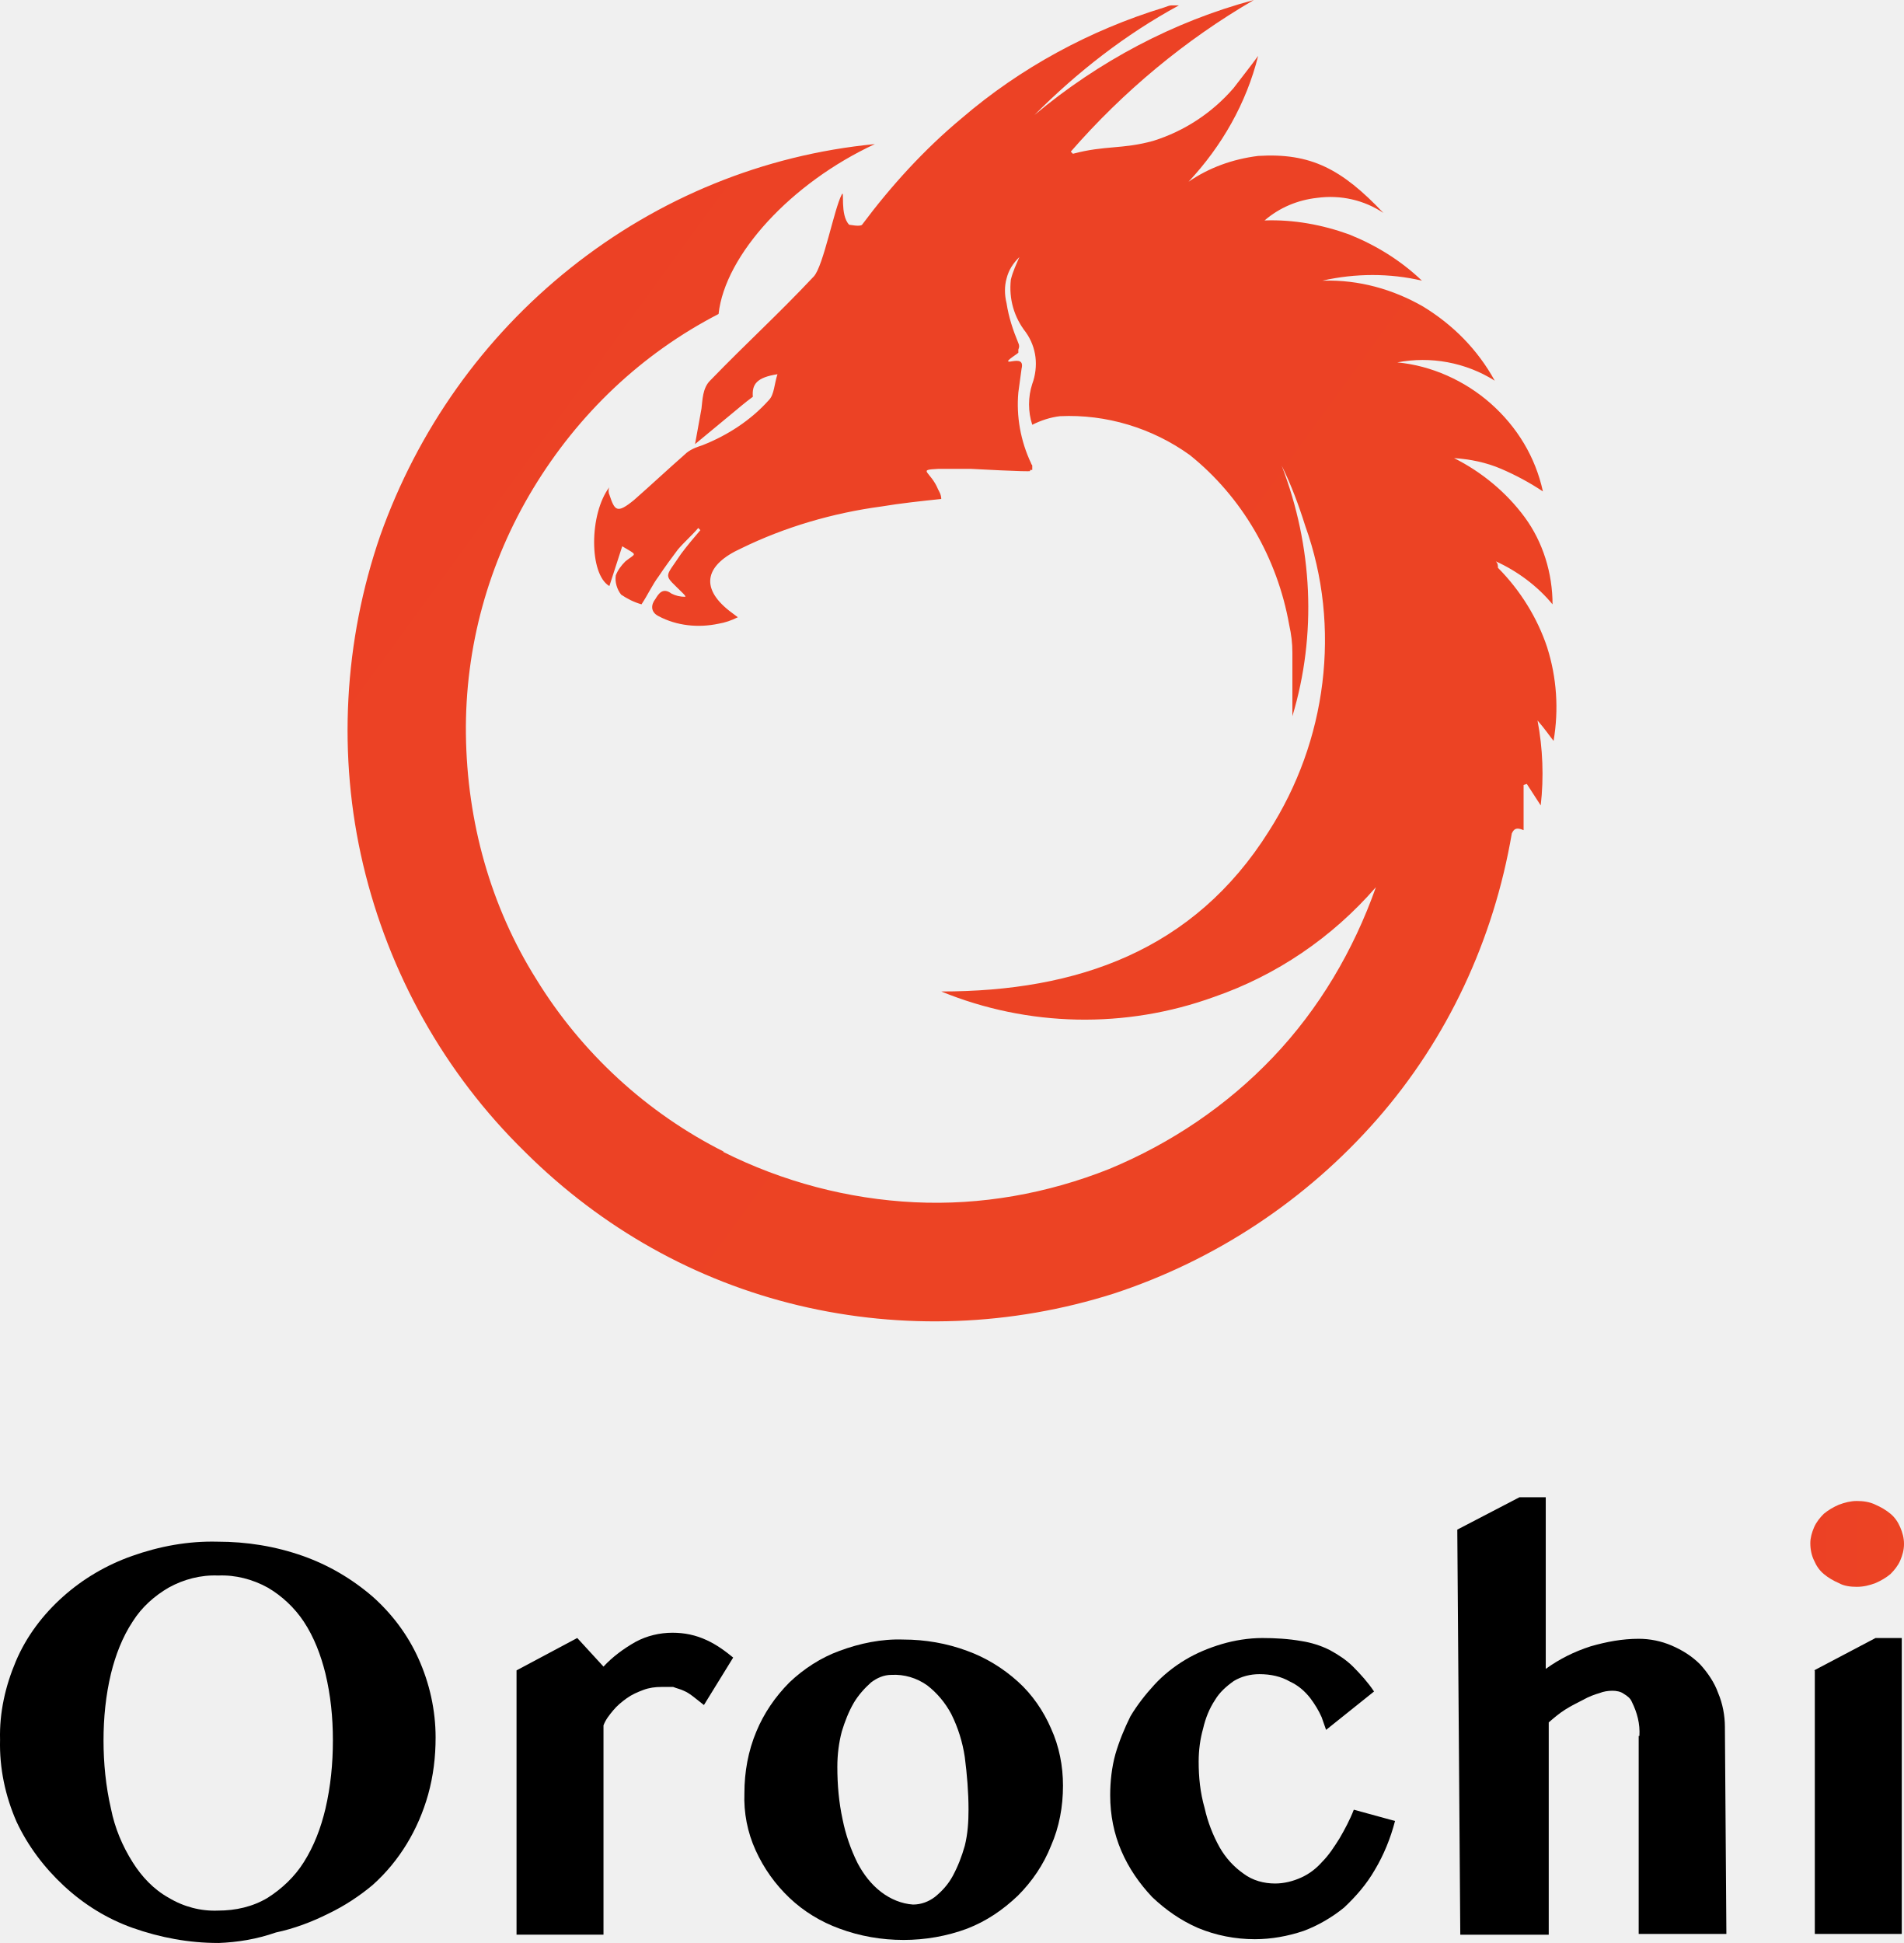
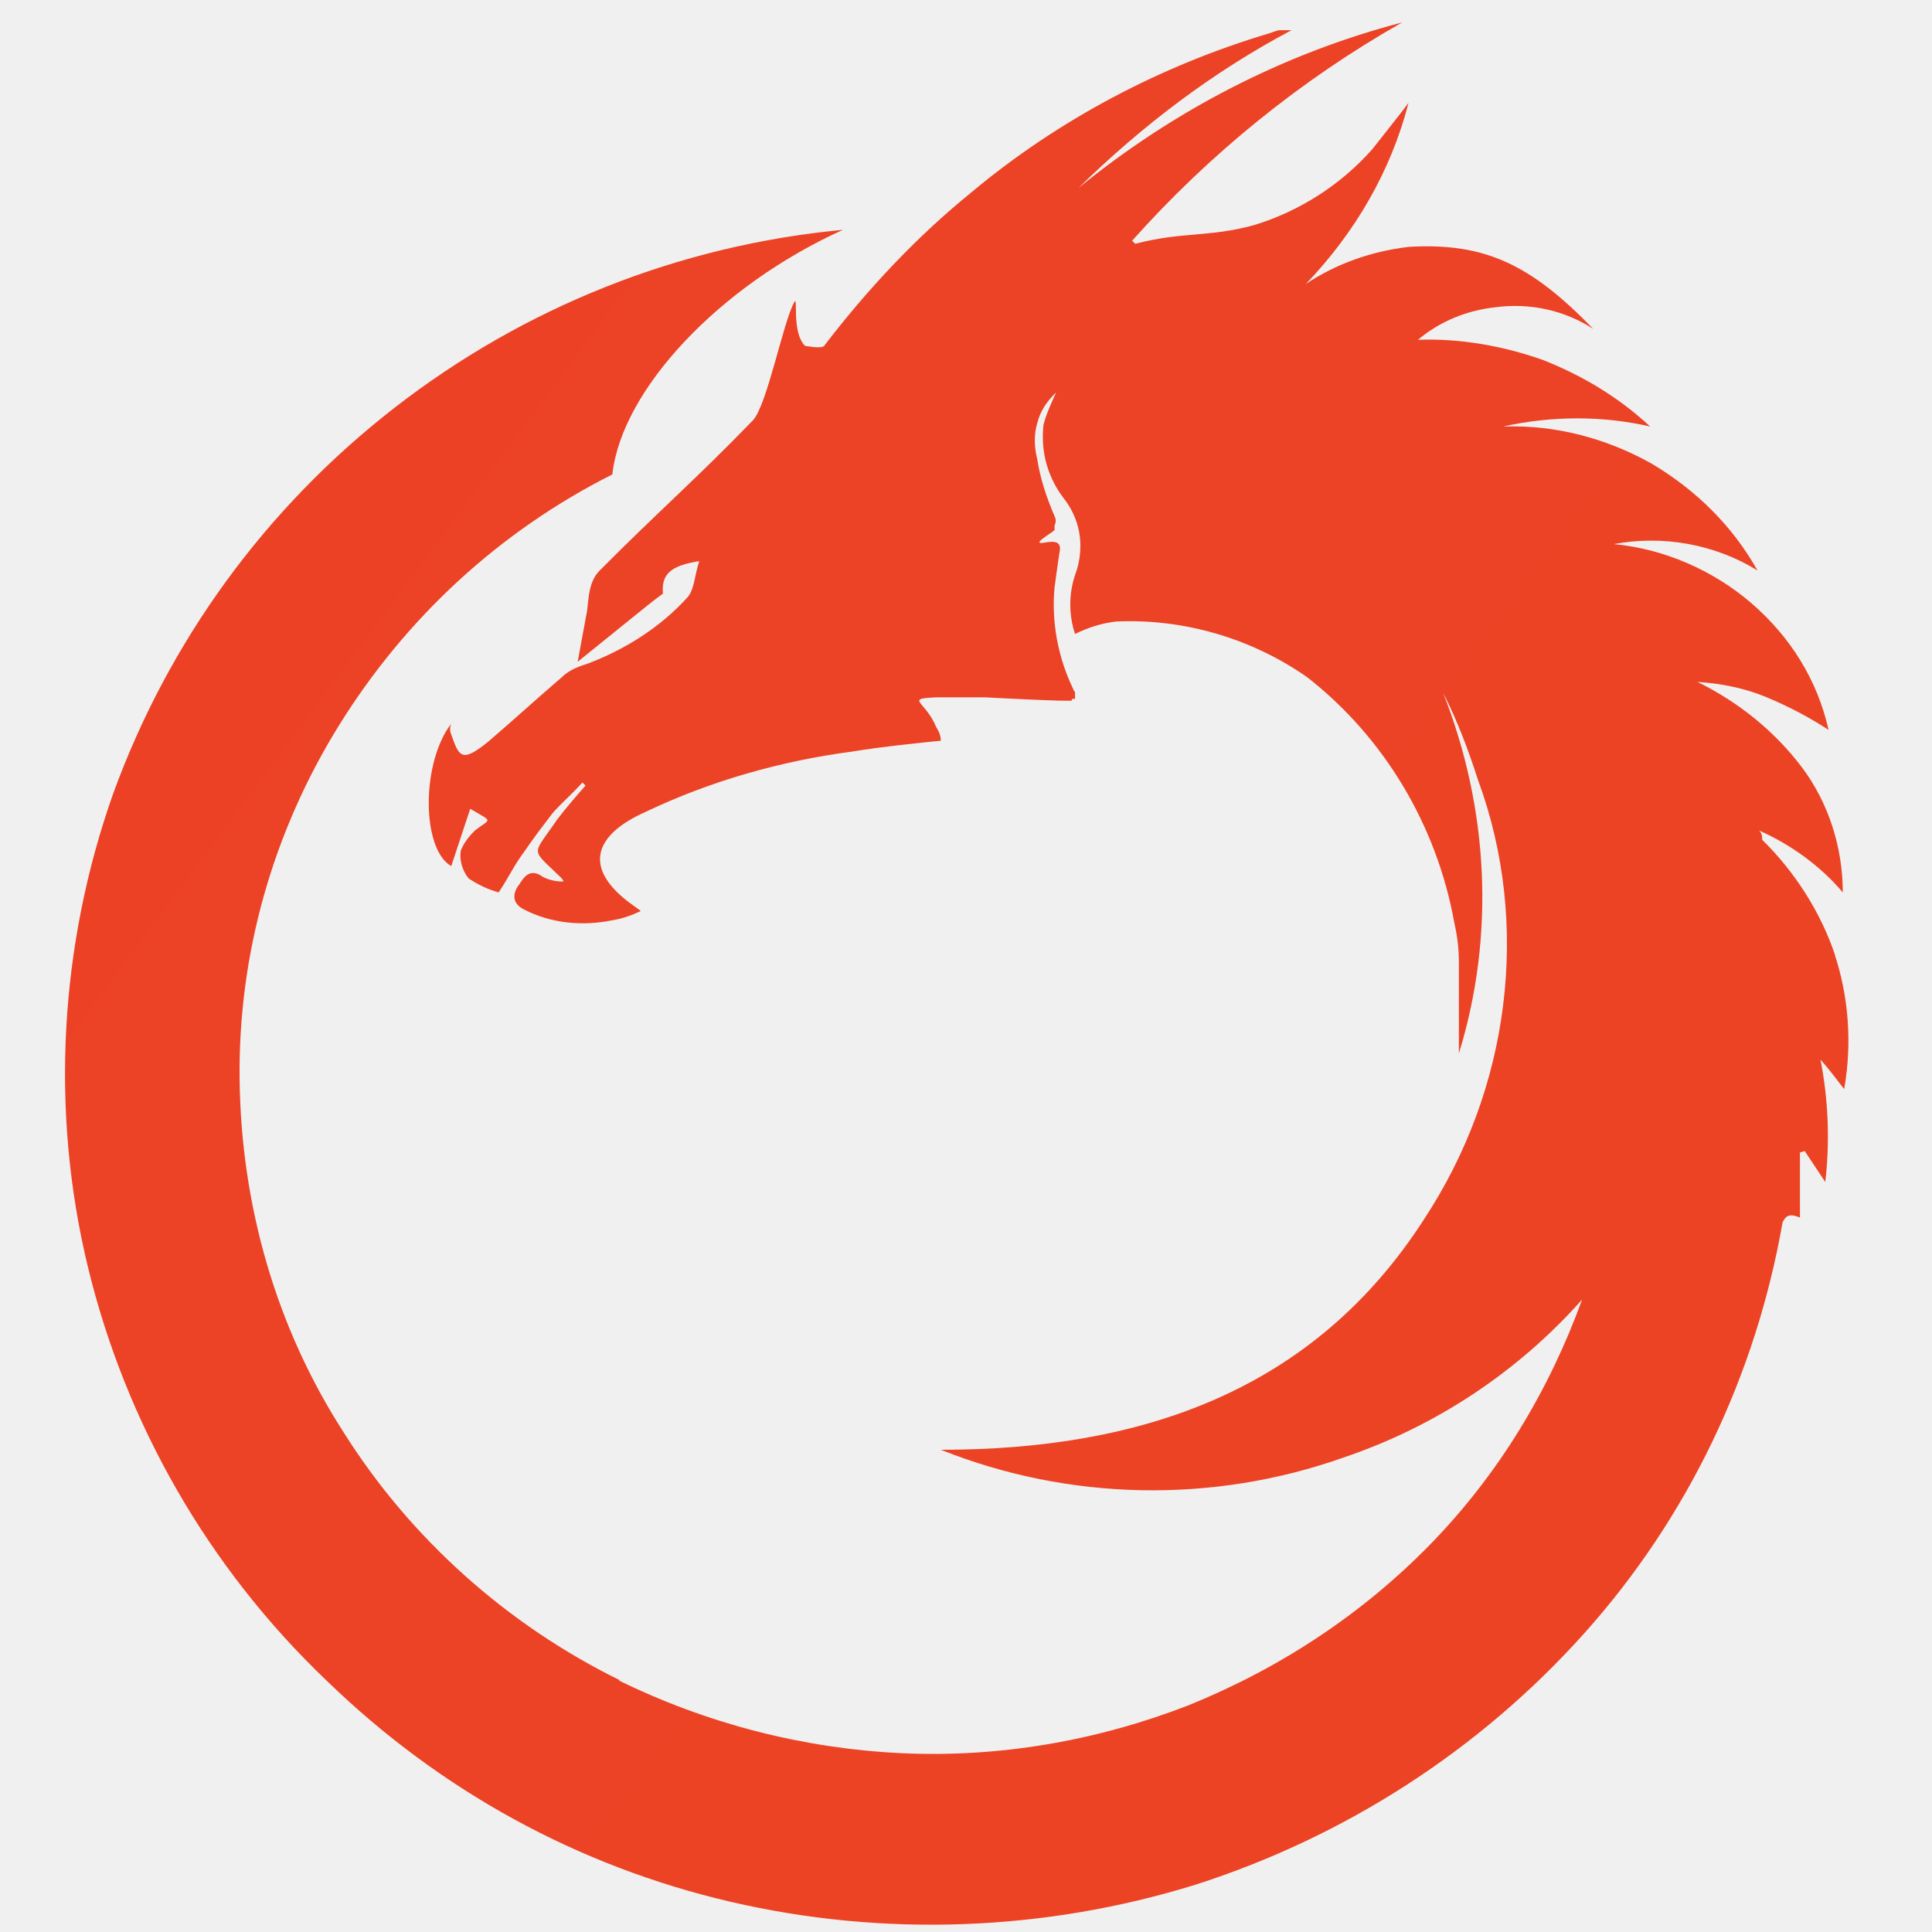
- <svg xmlns="http://www.w3.org/2000/svg" width="196" height="200" viewBox="0 0 196 200" fill="none">
-   <path d="M186.356 158.843C186.356 158.3 186.509 157.758 186.742 157.215C186.974 156.672 187.359 156.207 187.745 155.82C188.207 155.433 188.748 155.122 189.287 154.889C189.905 154.656 190.523 154.502 191.139 154.502C191.754 154.502 192.451 154.579 193.068 154.889C193.609 155.122 194.148 155.433 194.611 155.82C195.073 156.207 195.382 156.672 195.614 157.215C195.846 157.758 196 158.3 196 158.92C196 159.54 195.846 160.082 195.614 160.625C195.382 161.169 194.996 161.633 194.611 162.02C194.148 162.408 193.607 162.718 193.068 162.951C192.451 163.184 191.833 163.338 191.139 163.338C190.521 163.338 189.826 163.261 189.287 162.951C188.746 162.718 188.207 162.408 187.745 162.02C187.282 161.633 186.974 161.169 186.742 160.625C186.509 160.161 186.356 159.54 186.356 158.843Z" fill="url(#paint0_linear_643_9596)" />
-   <path d="M22.462 199.997C19.453 199.997 16.521 199.454 13.665 198.448C11.041 197.517 8.649 196.045 6.565 194.107C4.559 192.247 2.861 189.999 1.704 187.519C0.547 184.883 -0.07 182.016 0.006 179.072C-0.07 176.282 0.547 173.569 1.627 171.012C2.707 168.455 4.405 166.206 6.488 164.347C8.572 162.488 10.964 161.093 13.588 160.162C16.443 159.154 19.376 158.613 22.386 158.69C25.395 158.69 28.327 159.154 31.183 160.162C33.807 161.093 36.2 162.488 38.36 164.347C40.366 166.129 41.987 168.299 43.067 170.702C44.224 173.259 44.842 176.049 44.842 178.84C44.842 180.856 44.61 182.792 44.07 184.731C43.067 188.295 41.137 191.552 38.36 194.031C36.971 195.193 35.426 196.201 33.807 196.977C32.11 197.829 30.258 198.527 28.405 198.916C26.399 199.613 24.471 199.923 22.464 200.001L22.462 199.997ZM22.462 196.664C24.237 196.664 26.011 196.276 27.556 195.346C29.021 194.415 30.333 193.176 31.26 191.702C32.34 189.997 33.034 188.138 33.497 186.199C34.038 183.874 34.268 181.55 34.268 179.147C34.268 176.744 34.036 174.498 33.497 172.249C33.034 170.39 32.34 168.529 31.26 166.902C30.333 165.507 29.023 164.266 27.556 163.415C26.013 162.563 24.237 162.097 22.462 162.174C20.688 162.097 18.913 162.561 17.369 163.415C15.904 164.266 14.591 165.43 13.665 166.902C12.585 168.53 11.89 170.39 11.428 172.249C10.887 174.496 10.657 176.822 10.657 179.147C10.657 181.473 10.889 183.876 11.428 186.199C11.814 188.138 12.585 189.997 13.665 191.702C14.591 193.174 15.825 194.492 17.369 195.346C18.912 196.276 20.688 196.741 22.462 196.664Z" fill="black" />
-   <path d="M72.464 175.505L71.384 174.653C71.075 174.42 70.766 174.189 70.381 174.033C70.072 173.878 69.686 173.8 69.301 173.645H68.066C67.448 173.645 66.83 173.722 66.214 173.955C65.597 174.189 65.057 174.42 64.516 174.807C63.976 175.195 63.513 175.582 63.128 176.048C62.742 176.514 62.356 176.979 62.124 177.597V199.143H53.173V171.938L59.423 168.605L62.124 171.551C63.051 170.543 64.208 169.692 65.443 168.994C66.6 168.374 67.912 168.063 69.224 168.063C70.459 168.063 71.616 168.297 72.773 168.838C73.776 169.303 74.624 169.923 75.474 170.62L72.464 175.503V175.505Z" fill="black" />
-   <path d="M92.988 199.685C90.751 199.685 88.513 199.298 86.43 198.523C84.5 197.826 82.725 196.741 81.26 195.346C79.794 193.951 78.635 192.323 77.787 190.463C76.939 188.604 76.552 186.589 76.63 184.573C76.63 182.404 77.016 180.232 77.866 178.218C78.637 176.359 79.796 174.654 81.261 173.18C82.727 171.785 84.501 170.623 86.431 169.925C88.515 169.151 90.753 168.685 92.99 168.764C95.227 168.764 97.466 169.151 99.549 169.925C101.479 170.623 103.253 171.708 104.796 173.103C106.261 174.421 107.42 176.126 108.191 177.908C109.039 179.768 109.426 181.783 109.426 183.799C109.426 185.968 109.041 188.061 108.191 189.999C107.42 191.937 106.261 193.643 104.796 195.115C103.253 196.587 101.555 197.75 99.549 198.525C97.466 199.3 95.227 199.687 92.99 199.687L92.988 199.685ZM93.992 196.042C94.84 196.042 95.613 195.732 96.228 195.267C97 194.647 97.617 193.949 98.08 193.097C98.621 192.09 99.006 191.082 99.315 189.997C99.624 188.756 99.701 187.517 99.701 186.277C99.701 184.494 99.547 182.633 99.315 180.851C99.083 179.302 98.621 177.828 97.926 176.433C97.308 175.271 96.461 174.263 95.457 173.487C94.377 172.712 93.065 172.325 91.753 172.402C90.982 172.402 90.287 172.712 89.67 173.176C88.975 173.797 88.358 174.494 87.895 175.269C87.354 176.2 86.969 177.207 86.66 178.215C86.351 179.377 86.197 180.618 86.197 181.858C86.197 183.718 86.351 185.502 86.738 187.284C87.047 188.834 87.586 190.385 88.281 191.78C88.898 192.941 89.67 193.949 90.673 194.726C91.676 195.5 92.833 195.966 93.992 196.043V196.042Z" fill="black" />
-   <path d="M136.509 178.063L136.047 176.745C135.738 176.048 135.353 175.428 134.89 174.807C134.349 174.11 133.655 173.489 132.807 173.102C131.88 172.559 130.8 172.327 129.643 172.327C128.717 172.327 127.792 172.56 127.019 173.025C126.248 173.568 125.554 174.187 125.089 174.963C124.472 175.894 124.086 176.901 123.854 177.909C123.545 178.994 123.392 180.156 123.392 181.32C123.392 182.948 123.545 184.497 124.009 186.125C124.318 187.52 124.857 188.915 125.552 190.156C126.17 191.241 127.017 192.171 128.021 192.869C128.947 193.566 130.104 193.876 131.261 193.876C132.187 193.876 133.112 193.643 133.962 193.256C134.812 192.869 135.504 192.325 136.122 191.628C136.816 190.93 137.357 190.079 137.897 189.225C138.437 188.295 138.977 187.287 139.362 186.279L143.606 187.441C143.143 189.223 142.449 190.929 141.522 192.48C140.674 193.952 139.593 195.193 138.359 196.355C137.124 197.362 135.658 198.214 134.192 198.757C132.571 199.301 130.874 199.609 129.176 199.609C127.169 199.609 125.163 199.222 123.311 198.447C121.537 197.672 119.993 196.588 118.604 195.27C117.292 193.875 116.212 192.324 115.441 190.541C114.669 188.759 114.284 186.821 114.284 184.805C114.284 183.41 114.437 181.938 114.825 180.543C115.21 179.225 115.751 177.907 116.367 176.668C117.061 175.506 117.909 174.422 118.836 173.414C119.762 172.406 120.843 171.554 121.999 170.857C123.156 170.159 124.468 169.616 125.78 169.229C127.093 168.841 128.558 168.608 129.947 168.608C131.259 168.608 132.648 168.686 133.96 168.919C134.963 169.073 135.967 169.383 136.893 169.849C137.741 170.314 138.591 170.857 139.285 171.554C140.057 172.329 140.828 173.183 141.446 174.111L136.508 178.063H136.509Z" fill="black" />
-   <path d="M168.763 178.684C168.84 177.443 168.531 176.281 167.992 175.196C167.839 174.809 167.53 174.576 167.144 174.345C166.835 174.112 166.373 174.035 165.987 174.035C165.525 174.035 165.061 174.112 164.675 174.268C164.134 174.422 163.518 174.655 162.978 174.965C162.36 175.275 161.742 175.586 161.126 175.973C160.51 176.36 159.969 176.825 159.429 177.291V199.147H150.324L150.015 157.449L156.42 154.115H159.121V171.786C160.51 170.778 162.054 170.004 163.75 169.46C165.371 168.996 166.991 168.686 168.688 168.686C169.845 168.686 171.004 168.919 172.084 169.383C173.164 169.848 174.167 170.468 175.017 171.322C175.788 172.173 176.483 173.181 176.868 174.268C177.33 175.352 177.563 176.593 177.563 177.755L177.716 199.069H168.688V178.686H168.765L168.763 178.684Z" fill="black" />
-   <path d="M186.742 171.941L193.069 168.607H195.77V199.066H186.819V171.941H186.742Z" fill="black" />
-   <path d="M159.268 66.637C158.277 63.648 156.513 60.769 154.2 58.445C154.2 58.224 154.2 58.002 153.98 57.781C156.183 58.776 158.277 60.328 159.821 62.208C159.821 58.997 158.83 55.788 156.956 53.242C155.082 50.696 152.549 48.593 149.682 47.154C151.335 47.264 152.989 47.597 154.531 48.261C156.073 48.925 157.506 49.7 158.829 50.585C158.057 47.043 156.183 43.943 153.428 41.509C150.783 39.185 147.367 37.634 143.84 37.303C147.257 36.639 150.893 37.303 153.87 39.185C152.106 35.974 149.572 33.43 146.486 31.547C143.399 29.776 139.873 28.78 136.236 28.89H136.127C139.543 28.116 143.069 28.116 146.376 28.89C144.172 26.788 141.637 25.238 138.882 24.131C136.127 23.135 133.152 22.581 130.175 22.692C131.717 21.363 133.591 20.589 135.575 20.368C138.001 20.037 140.424 20.589 142.408 21.917C138.11 17.378 134.914 15.719 129.514 16.05C126.868 16.381 124.445 17.268 122.351 18.707C125.767 15.054 128.303 10.626 129.514 5.755C128.962 6.53 127.31 8.633 126.978 9.076C124.775 11.623 121.91 13.503 118.713 14.501C115.517 15.386 113.754 14.944 110.448 15.829L110.228 15.608C115.628 9.409 122.02 4.096 129.074 0C120.809 2.213 113.095 6.309 106.482 11.844C110.889 7.417 115.85 3.542 121.36 0.554H120.589C120.369 0.554 120.147 0.664 119.818 0.775C112.214 3.098 105.049 6.973 98.99 12.177C95.132 15.387 91.715 19.15 88.74 23.135C88.52 23.356 87.528 23.135 87.418 23.135C86.427 22.14 86.976 19.372 86.647 20.035C85.875 21.474 84.773 27.341 83.782 28.447C79.924 32.543 77.059 35.089 73.091 39.185C72.32 39.959 72.32 41.178 72.21 42.063L71.549 45.715L75.295 42.615C75.846 42.171 76.727 41.397 77.498 40.843C77.388 39.514 77.94 38.85 80.034 38.519C79.704 39.514 79.704 40.622 79.153 41.176C77.279 43.279 74.855 44.828 72.32 45.825C71.659 46.046 70.997 46.269 70.446 46.821C68.682 48.37 67.029 49.921 65.265 51.47C63.501 52.909 63.282 52.578 62.73 50.916C62.62 50.696 62.62 50.363 62.73 50.142C60.636 52.909 60.636 59.108 62.73 60.326L64.053 56.23C65.705 57.225 65.485 56.894 64.382 57.779C63.941 58.223 63.611 58.664 63.392 59.218C63.282 59.882 63.501 60.657 63.943 61.211C64.604 61.654 65.265 61.985 66.037 62.206C66.698 61.211 67.139 60.214 67.801 59.328C68.462 58.333 69.123 57.446 69.784 56.561C70.446 55.787 71.217 55.123 71.878 54.348L72.098 54.569C71.437 55.343 70.776 56.118 70.114 57.005C68.35 59.661 68.24 58.997 70.334 61.1C70.444 61.211 70.554 61.321 70.554 61.432C70.003 61.432 69.563 61.321 69.121 61.1C68.24 60.436 67.799 61.1 67.469 61.654C67.028 62.208 66.918 62.983 67.799 63.426C69.673 64.421 71.877 64.644 73.97 64.201C74.632 64.09 75.293 63.869 75.954 63.536L75.073 62.872C71.987 60.436 72.648 58.112 76.286 56.453C80.805 54.239 85.764 52.8 90.722 52.136C92.706 51.805 94.8 51.582 96.894 51.361C96.894 50.918 96.674 50.587 96.564 50.366C95.793 48.484 94.361 48.373 96.564 48.263H99.981C99.981 48.263 106.042 48.594 106.042 48.484V48.373H106.262V47.93C106.262 47.82 106.152 47.82 106.152 47.709C105.049 45.385 104.61 42.839 104.829 40.403C104.939 39.628 105.049 38.743 105.159 37.967C105.379 37.082 104.829 37.082 104.168 37.192C103.065 37.413 104.61 36.528 104.829 36.307V35.976C104.939 35.755 104.939 35.533 104.829 35.312C104.278 33.983 103.838 32.655 103.617 31.216C103.397 30.331 103.397 29.444 103.617 28.67C103.837 27.785 104.278 27.12 104.939 26.456C104.61 27.231 104.278 27.895 104.058 28.78C103.838 30.773 104.388 32.655 105.601 34.204C106.152 34.979 106.482 35.864 106.592 36.751C106.702 37.637 106.592 38.633 106.262 39.518C105.821 40.846 105.821 42.396 106.262 43.724C107.143 43.281 108.136 42.949 109.127 42.839C113.866 42.618 118.605 44.057 122.461 46.824C127.861 51.141 131.498 57.45 132.71 64.313C132.93 65.308 133.04 66.195 133.04 67.19V73.72C135.575 65.308 135.134 56.232 131.937 47.93C132.928 49.923 133.701 52.026 134.363 54.129C136.236 59.332 136.788 64.867 136.127 70.289C135.465 75.713 133.591 80.915 130.616 85.564C122.902 97.851 110.889 102.057 96.894 102.057C105.821 105.709 115.85 105.932 124.996 102.611C131.388 100.397 137.119 96.523 141.637 91.321C139.323 97.851 135.795 103.829 131.058 108.81C126.319 113.79 120.589 117.665 114.196 120.322C107.804 122.868 100.972 124.085 94.139 123.753C87.306 123.422 80.583 121.65 74.412 118.55H74.522C66.586 114.565 59.865 108.366 55.236 100.839C50.497 93.312 48.074 84.567 47.962 75.601C47.852 66.635 50.276 57.89 54.905 50.252C59.534 42.615 66.035 36.416 73.97 32.32C74.632 26.232 81.464 18.815 90.059 14.832C78.598 15.939 67.799 20.366 58.761 27.56C49.724 34.755 43.001 44.274 39.144 55.123C35.397 65.971 34.736 77.814 37.38 88.994C40.025 100.173 45.755 110.467 54.02 118.548L54.13 118.659C61.954 126.407 71.542 131.831 82.232 134.377C92.923 136.924 104.163 136.48 114.632 133.159C125.101 129.728 134.469 123.529 141.743 115.227C149.017 106.926 153.756 96.742 155.629 85.783C155.848 85.34 156.07 85.119 156.841 85.452V80.802L157.171 80.692L158.603 82.905C158.933 80.028 158.823 77.038 158.274 74.16C159.045 75.045 159.486 75.71 159.926 76.263C160.477 73.053 160.256 69.733 159.265 66.633L159.268 66.637Z" fill="url(#paint1_linear_643_9596)" />
+ <svg xmlns="http://www.w3.org/2000/svg" width="52" height="52" viewBox="0 0 52 52" fill="none">
+   <g clip-path="url(#clip0_14651_12698)">
+     <path d="M49.385 25.687C49.003 24.562 48.322 23.478 47.43 22.603C47.43 22.52 47.43 22.436 47.346 22.353C48.195 22.728 49.004 23.311 49.599 24.02C49.599 22.812 49.216 21.603 48.493 20.645C47.77 19.687 46.793 18.895 45.687 18.354C46.325 18.395 46.963 18.52 47.558 18.77C48.153 19.02 48.706 19.312 49.216 19.645C48.918 18.312 48.196 17.146 47.133 16.229C46.113 15.354 44.795 14.771 43.435 14.645C44.753 14.396 46.156 14.645 47.303 15.354C46.623 14.146 45.645 13.187 44.455 12.479C43.265 11.812 41.905 11.437 40.502 11.479H40.459C41.777 11.187 43.137 11.187 44.413 11.479C43.563 10.688 42.585 10.105 41.523 9.687C40.459 9.312 39.312 9.104 38.164 9.146C38.759 8.645 39.482 8.354 40.247 8.27C41.182 8.145 42.117 8.353 42.883 8.853C41.224 7.145 39.992 6.52 37.909 6.645C36.889 6.77 35.954 7.103 35.146 7.645C36.464 6.27 37.441 4.603 37.909 2.77C37.697 3.062 37.06 3.853 36.932 4.02C36.082 4.978 34.977 5.687 33.743 6.062C32.511 6.395 31.831 6.229 30.555 6.562L30.471 6.479C32.553 4.145 35.019 2.146 37.739 0.604C34.551 1.437 31.576 2.979 29.025 5.062C30.725 3.395 32.638 1.937 34.763 0.812H34.465C34.381 0.812 34.295 0.853 34.167 0.895C31.235 1.77 28.471 3.229 26.134 5.186C24.645 6.394 23.328 7.811 22.18 9.311C22.095 9.394 21.713 9.311 21.67 9.311C21.287 8.936 21.5 7.894 21.372 8.145C21.074 8.687 20.649 10.895 20.266 11.312C18.778 12.853 17.673 13.811 16.143 15.354C15.845 15.646 15.845 16.104 15.802 16.437L15.548 17.812L16.993 16.645C17.206 16.479 17.546 16.188 17.843 15.978C17.801 15.478 18.013 15.228 18.821 15.103C18.693 15.478 18.693 15.895 18.48 16.103C17.758 16.894 16.822 17.477 15.845 17.852C15.59 17.935 15.334 18.019 15.122 18.227C14.441 18.811 13.804 19.394 13.123 19.977C12.443 20.519 12.358 20.393 12.146 19.769C12.104 19.686 12.104 19.561 12.146 19.477C11.338 20.519 11.338 22.852 12.146 23.311L12.656 21.769C13.294 22.144 13.209 22.019 12.784 22.352C12.614 22.519 12.486 22.686 12.402 22.894C12.359 23.144 12.444 23.436 12.614 23.644C12.869 23.811 13.124 23.936 13.421 24.019C13.676 23.644 13.846 23.269 14.102 22.936C14.357 22.561 14.612 22.227 14.867 21.893C15.122 21.601 15.42 21.352 15.675 21.061L15.759 21.143C15.504 21.436 15.249 21.727 14.994 22.06C14.313 23.06 14.271 22.81 15.079 23.602C15.121 23.643 15.163 23.685 15.163 23.727C14.951 23.727 14.781 23.686 14.611 23.602C14.27 23.352 14.1 23.602 13.973 23.81C13.803 24.018 13.761 24.31 14.101 24.477C14.824 24.852 15.674 24.935 16.482 24.769C16.737 24.728 16.992 24.644 17.247 24.519L16.907 24.27C15.717 23.353 15.972 22.478 17.374 21.853C19.117 21.02 21.029 20.478 22.942 20.228C23.707 20.102 24.515 20.019 25.323 19.936C25.323 19.769 25.239 19.643 25.195 19.561C24.897 18.852 24.346 18.811 25.195 18.769H26.513C26.513 18.769 28.851 18.895 28.851 18.852V18.811H28.935V18.644C28.935 18.602 28.893 18.602 28.893 18.561C28.468 17.686 28.298 16.727 28.383 15.811C28.425 15.519 28.467 15.186 28.511 14.894C28.595 14.56 28.383 14.56 28.128 14.602C27.703 14.685 28.298 14.352 28.383 14.268V14.143C28.425 14.06 28.425 13.976 28.383 13.893C28.17 13.393 28 12.894 27.916 12.352C27.831 12.018 27.831 11.685 27.916 11.394C28 11.06 28.17 10.81 28.426 10.561C28.298 10.853 28.171 11.102 28.086 11.436C28.001 12.186 28.213 12.895 28.681 13.478C28.893 13.77 29.021 14.102 29.063 14.436C29.105 14.77 29.063 15.145 28.935 15.478C28.765 15.978 28.765 16.562 28.935 17.062C29.276 16.895 29.658 16.77 30.041 16.728C31.869 16.645 33.696 17.186 35.184 18.228C37.267 19.854 38.67 22.229 39.138 24.811C39.222 25.186 39.266 25.52 39.266 25.895V28.353C40.243 25.186 40.073 21.77 38.841 18.645C39.223 19.395 39.521 20.186 39.776 20.979C40.499 22.937 40.711 25.021 40.456 27.062C40.202 29.104 39.479 31.063 38.331 32.813C35.355 37.438 30.722 39.021 25.323 39.021C28.766 40.395 32.635 40.479 36.163 39.229C38.628 38.396 40.839 36.938 42.582 34.979C41.689 37.437 40.329 39.687 38.5 41.562C36.672 43.437 34.462 44.895 31.997 45.895C29.531 46.853 26.896 47.312 24.26 47.187C21.624 47.061 19.031 46.395 16.651 45.228H16.693C13.633 43.728 11.04 41.394 9.255 38.561C7.426 35.728 6.491 32.436 6.449 29.061C6.407 25.686 7.342 22.394 9.127 19.519C10.912 16.645 13.421 14.311 16.481 12.769C16.736 10.478 19.371 7.686 22.688 6.186C18.267 6.603 14.101 8.269 10.615 10.978C7.129 13.687 4.536 17.27 3.048 21.354C1.602 25.437 1.348 29.895 2.367 34.104C3.387 38.313 5.598 42.187 8.786 45.23L8.829 45.271C11.847 48.188 15.545 50.23 19.668 51.188C23.792 52.146 28.128 51.98 32.166 50.73C36.204 49.438 39.817 47.106 42.623 43.98C45.429 40.855 47.256 37.022 47.979 32.896C48.064 32.73 48.149 32.647 48.446 32.771V31.021L48.574 30.98L49.127 31.813C49.255 30.729 49.211 29.604 48.999 28.521C49.297 28.854 49.466 29.104 49.636 29.312C49.849 28.104 49.764 26.854 49.381 25.688L49.385 25.687Z" fill="url(#paint0_linear_14651_12698)" />
+   </g>
  <defs>
-     <linearGradient id="paint0_linear_643_9596" x1="186.382" y1="158.92" x2="196.05" y2="158.92" gradientUnits="userSpaceOnUse">
+     <linearGradient id="paint0_linear_14651_12698" x1="1.768" y1="7.722" x2="60.184" y2="51.16" gradientUnits="userSpaceOnUse">
      <stop stop-color="#EC4125" />
      <stop offset="1" stop-color="#EC4424" />
    </linearGradient>
-     <linearGradient id="paint1_linear_643_9596" x1="35.816" y1="18.912" x2="189.874" y2="130.707" gradientUnits="userSpaceOnUse">
-       <stop stop-color="#EC4125" />
-       <stop offset="1" stop-color="#EC4424" />
-     </linearGradient>
+     <clipPath id="clip0_14651_12698">
+       <rect width="51.2" height="51.2" fill="white" transform="translate(0.149902 0.603638)" />
+     </clipPath>
  </defs>
</svg>
